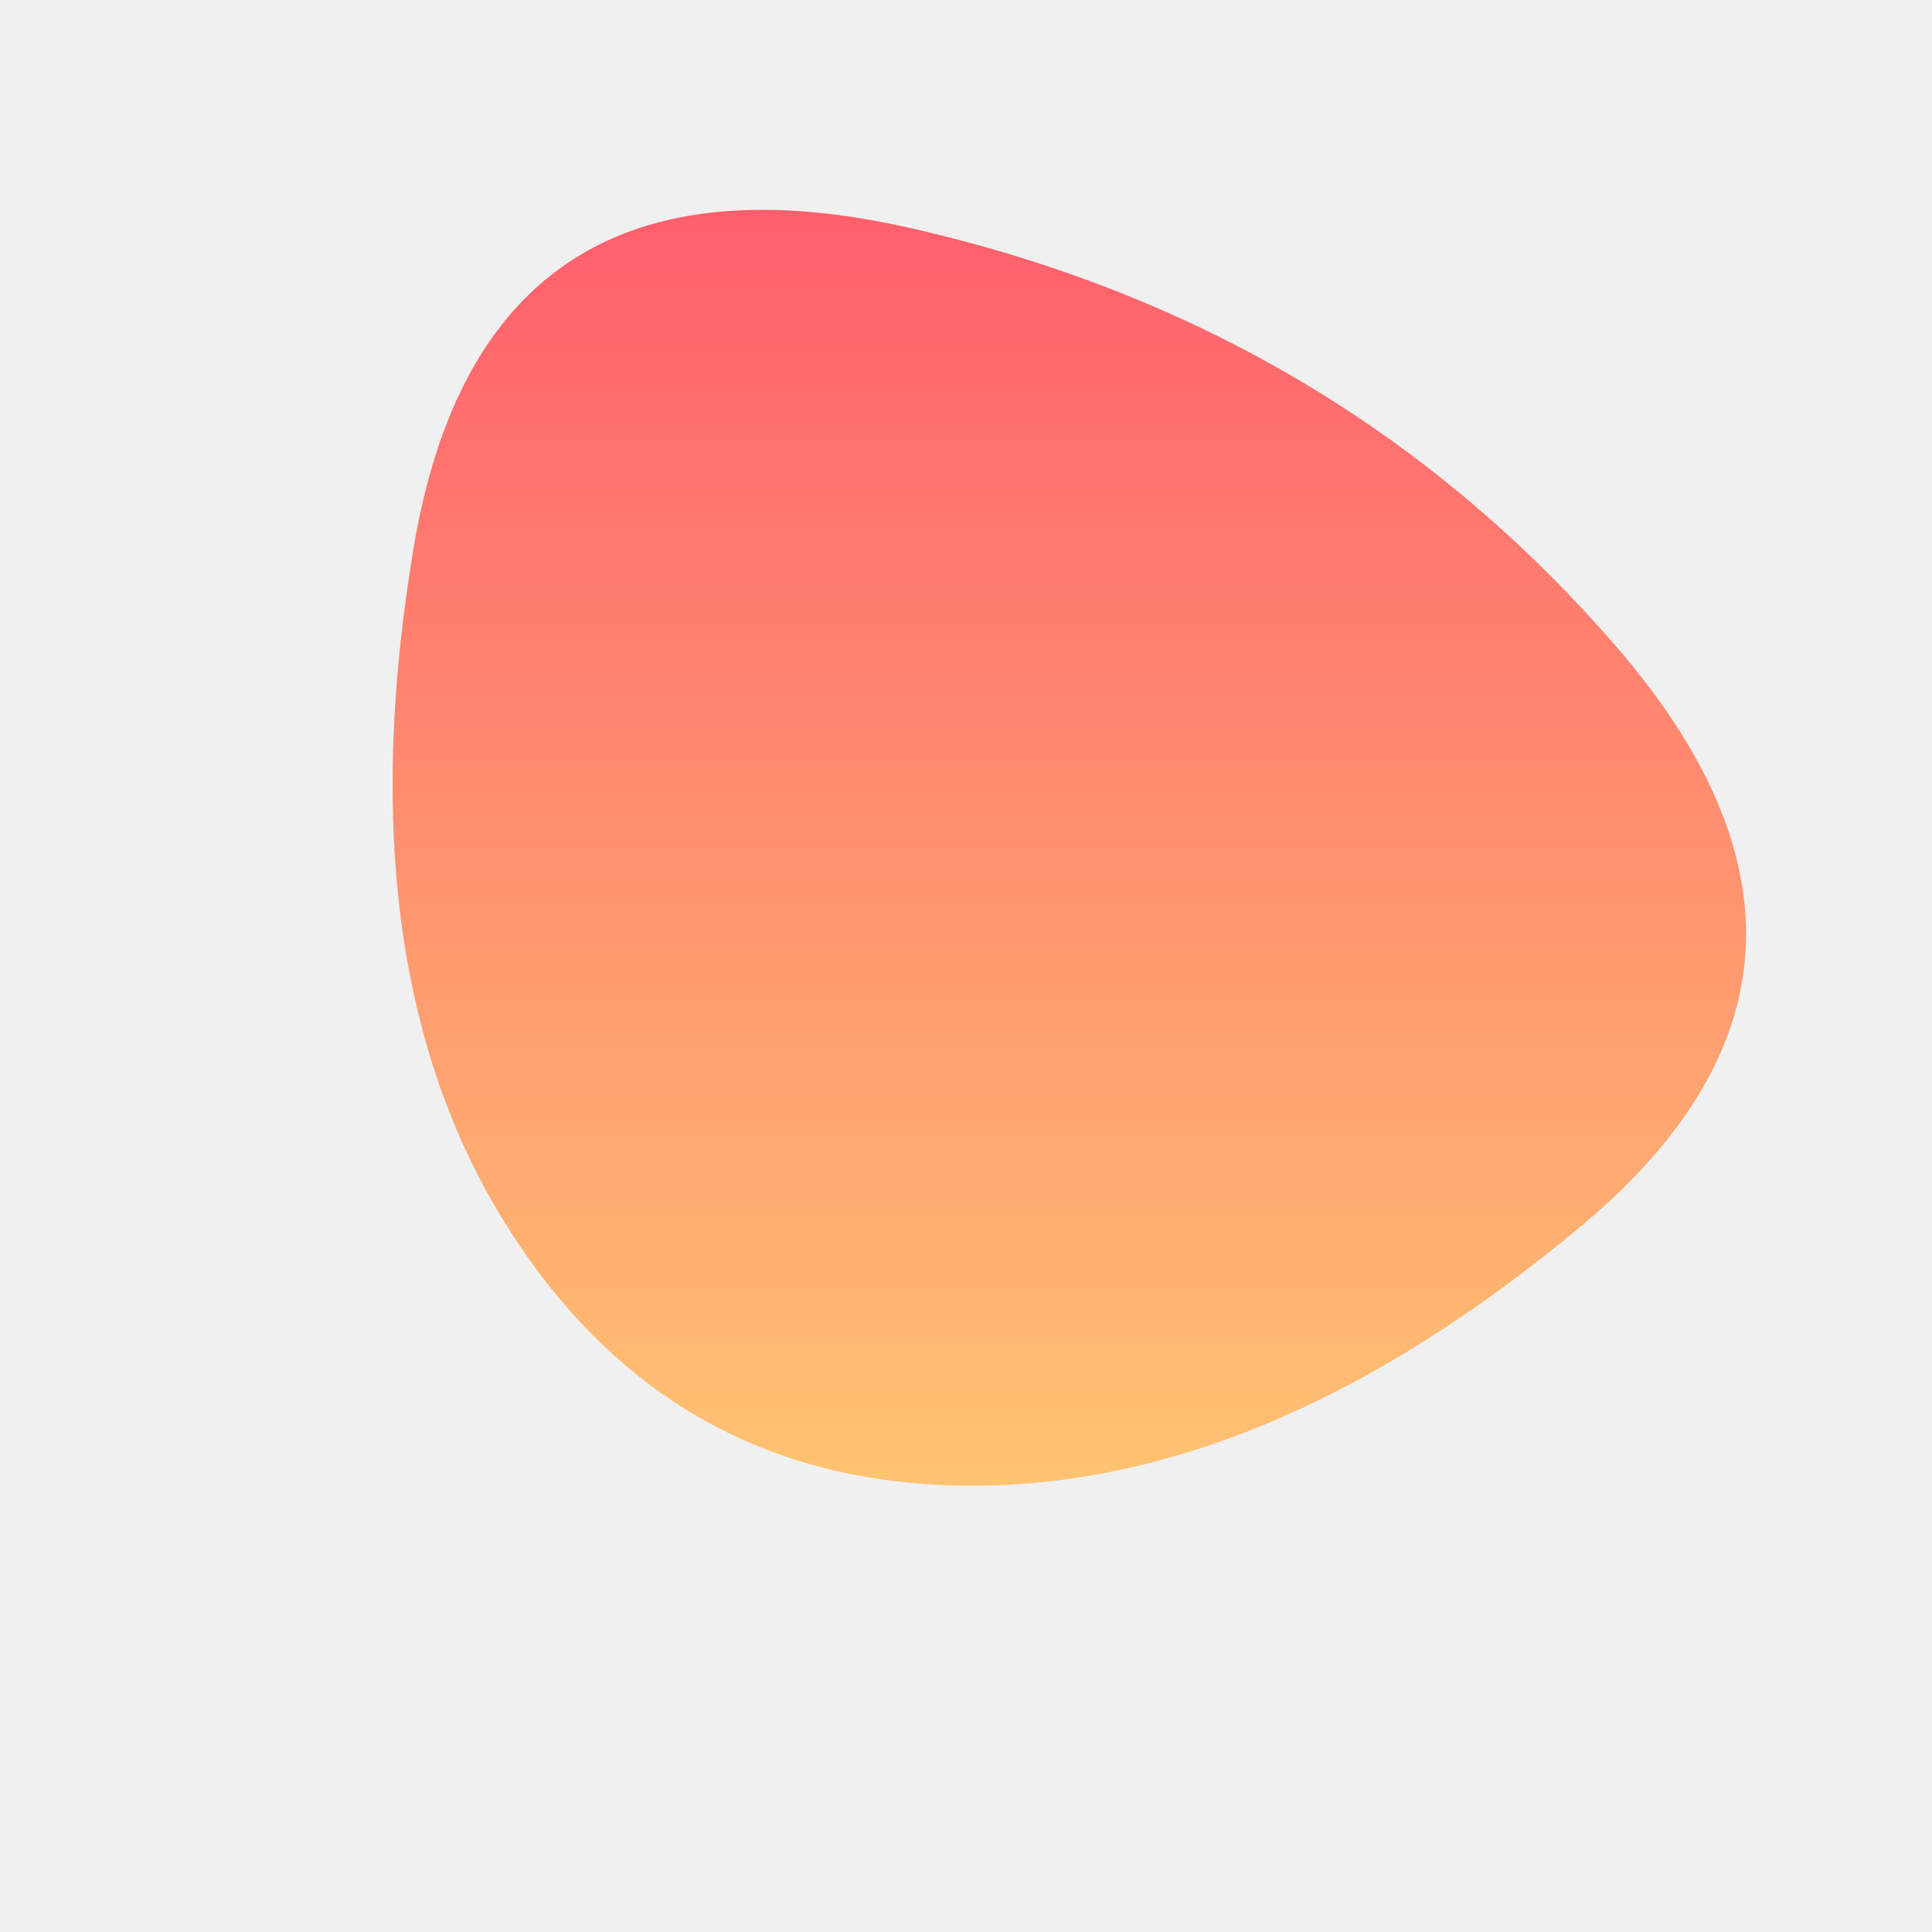
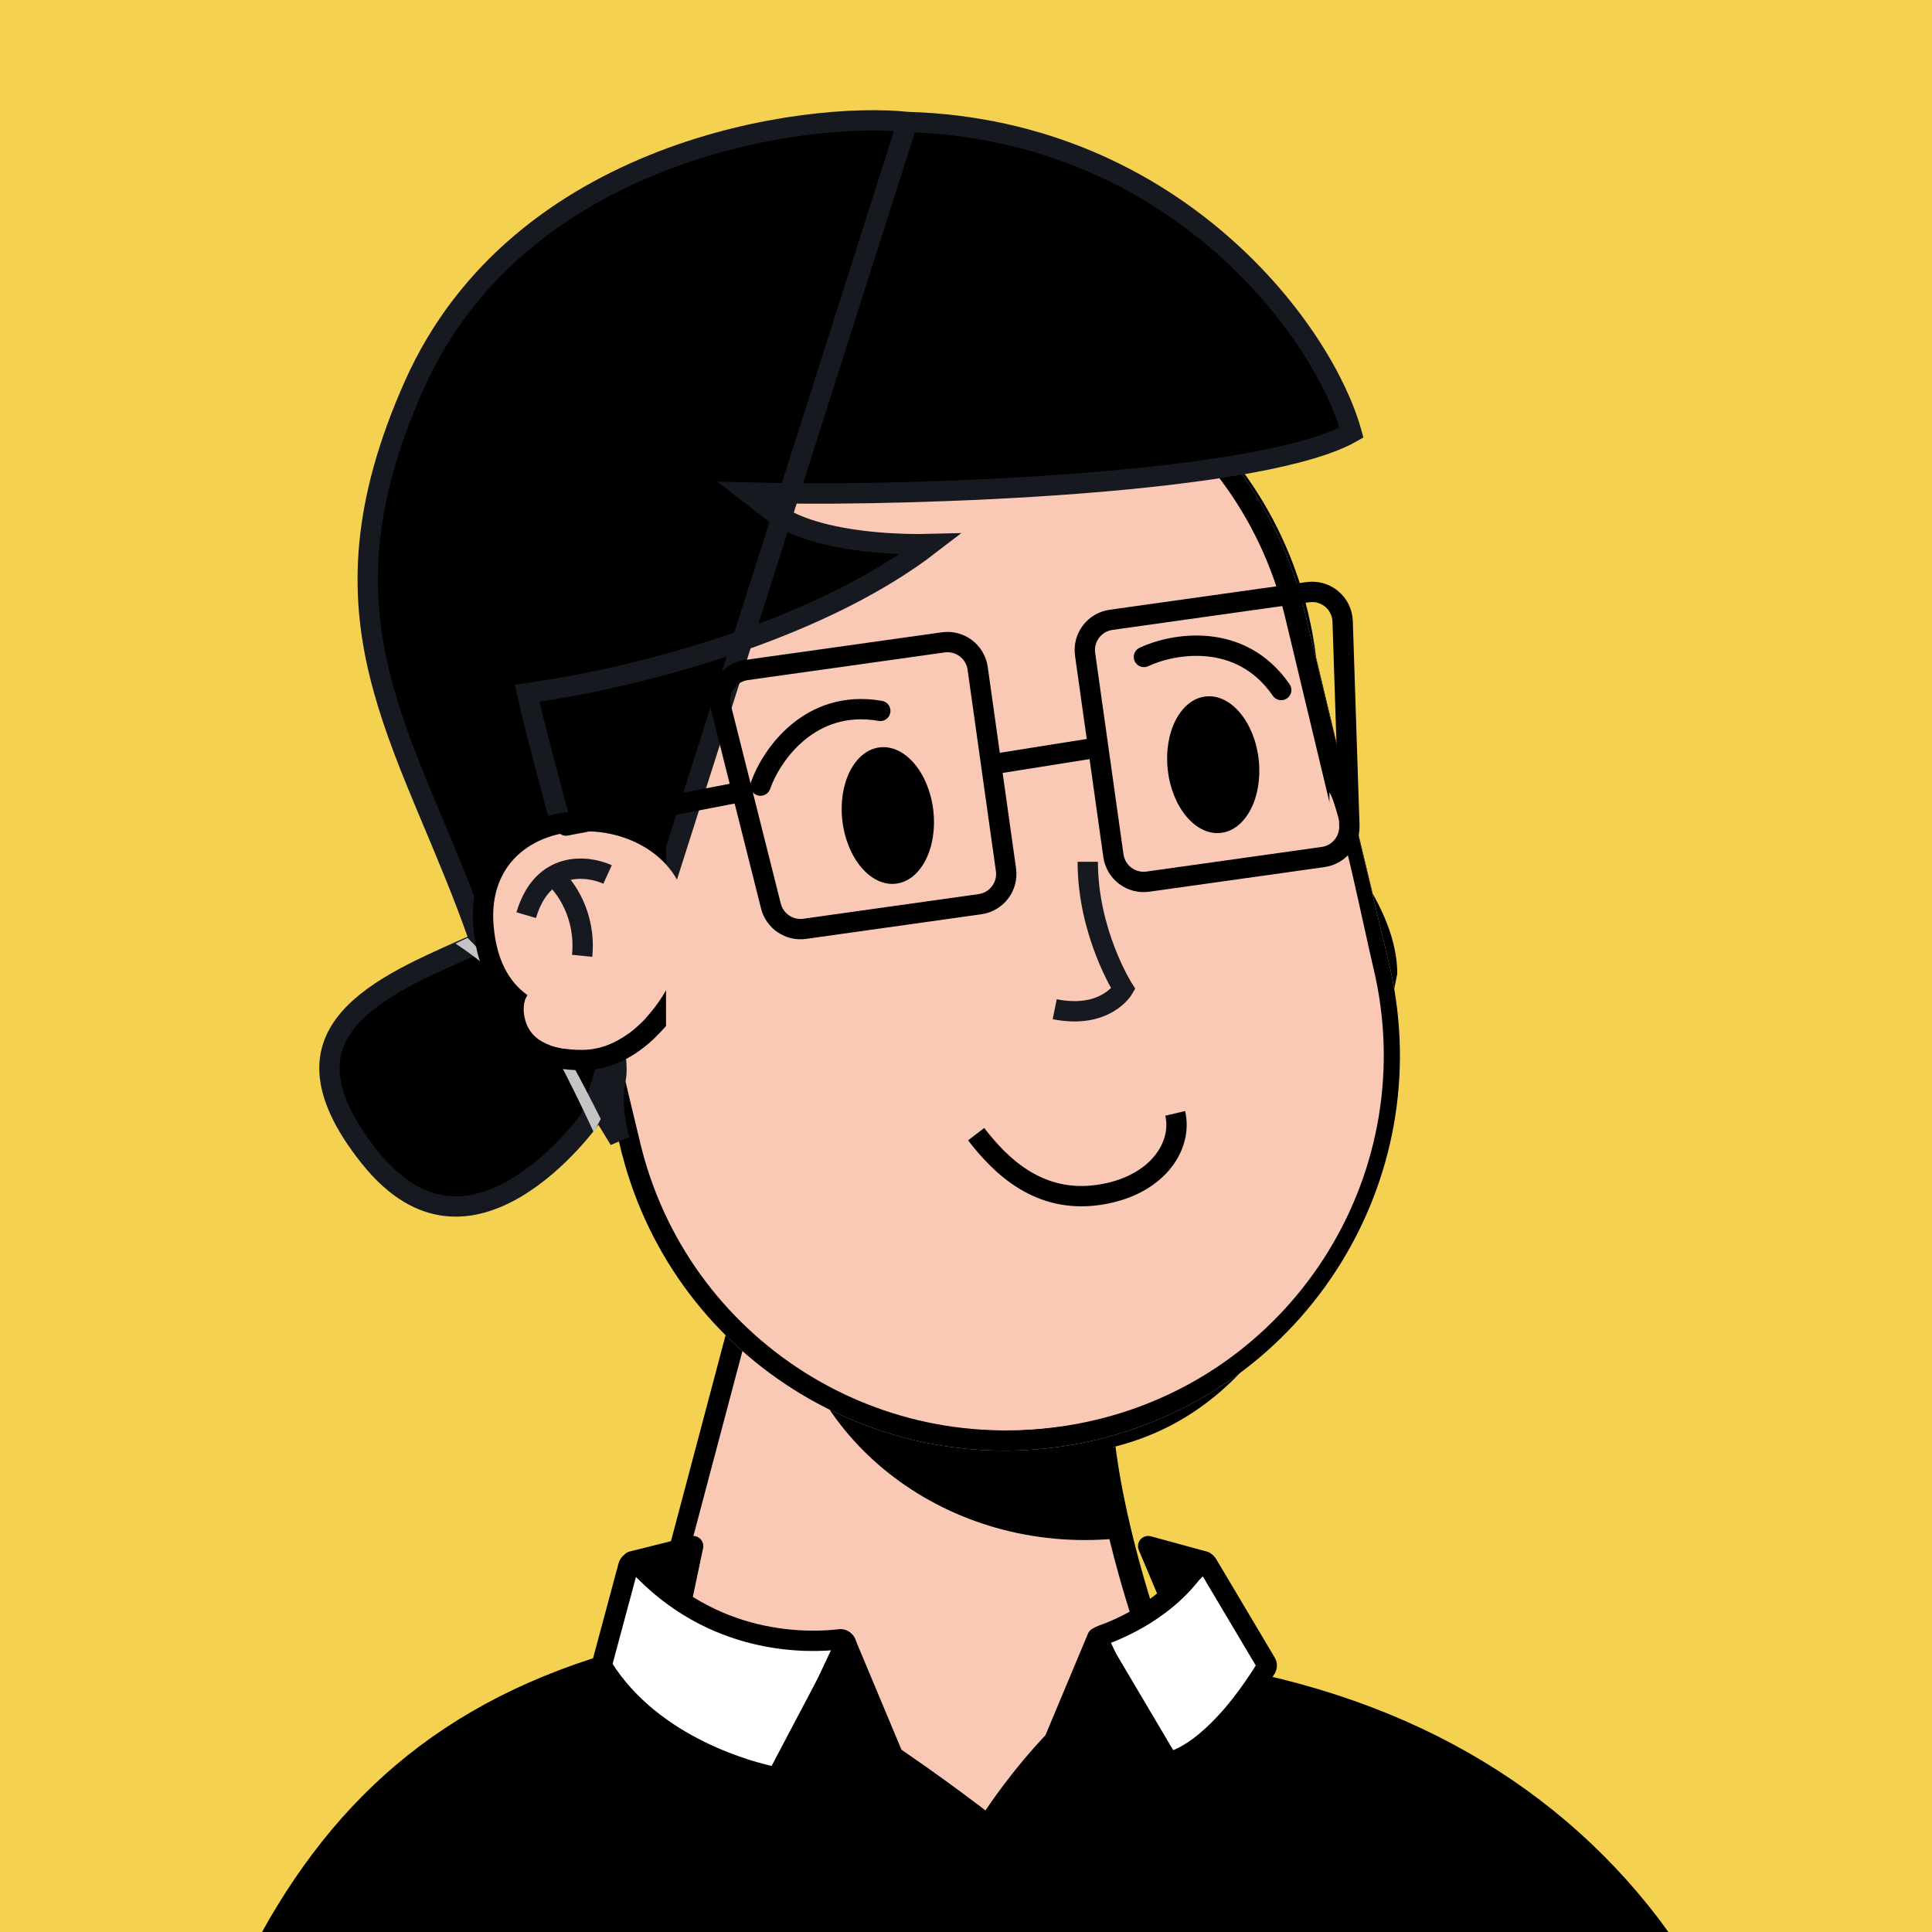
- <svg xmlns="http://www.w3.org/2000/svg" viewBox="0 0 500 500" width="100%" id="blobSvg">
+ <svg xmlns="http://www.w3.org/2000/svg" width="380" height="380" viewBox="0 0 380 380" fill="none">
+   <g clip-path="url(#clip0)">
+     <rect width="380" height="380" fill="#F4D150" />
+     <circle cx="190" cy="191" r="190" fill="#F4D150" />
+     <g clip-path="url(#clip1)">
+       <path d="M244 358.409C229.6 338.409 218.333 299.742 217 280.409L148.5 250.908L120 358.409H244Z" fill="#F9C9B6" stroke="black" stroke-width="4" />
+       <mask id="mask0" mask-type="alpha" maskUnits="userSpaceOnUse" x="120" y="250" width="124" height="119">
+         <path d="M244 368.409C229.6 348.409 218.333 299.742 217 280.409L148.5 250.908L120 368.409H244Z" fill="#AC6651" />
+       </mask>
+       <g mask="url(#mask0)">
+         <g style="mix-blend-mode:multiply">
+           <ellipse cx="214" cy="248.908" rx="59" ry="54" fill="black" />
+         </g>
+       </g>
+       <mask id="path-5-inside-1" fill="white">
+         <path fill-rule="evenodd" clip-rule="evenodd" d="M122.374 221.134C122.706 223.329 123.133 225.528 123.66 227.726C147.214 255.766 189.581 291.66 218.542 284.722C251.582 276.806 265.12 241.337 274.826 191.508C274.826 186.602 273.092 181.237 270.003 175.804L258.865 129.316C258.508 126.381 257.981 123.435 257.275 120.491C247.274 78.748 205.326 53.016 163.583 63.017C122.009 72.978 96.316 114.626 105.989 156.202L105.987 156.202L121.589 221.322L122.374 221.134Z" />
+       </mask>
+       <path fill-rule="evenodd" clip-rule="evenodd" d="M122.374 221.134C122.706 223.329 123.133 225.528 123.66 227.726C147.214 255.766 189.581 291.66 218.542 284.722C251.582 276.806 265.12 241.337 274.826 191.508C274.826 186.602 273.092 181.237 270.003 175.804L258.865 129.316C258.508 126.381 257.981 123.435 257.275 120.491C247.274 78.748 205.326 53.016 163.583 63.017C122.009 72.978 96.316 114.626 105.989 156.202L105.987 156.202L121.589 221.322L122.374 221.134Z" fill="#F9C9B6" />
+       <path d="M122.374 221.134L126.33 220.537L125.679 216.229L121.442 217.244L122.374 221.134ZM123.66 227.726L119.77 228.658L119.99 229.576L120.597 230.299L123.66 227.726ZM218.542 284.722L217.61 280.832L218.542 284.722ZM274.826 191.508L278.752 192.273L278.826 191.894V191.508H274.826ZM270.003 175.804L266.113 176.736L266.245 177.288L266.526 177.781L270.003 175.804ZM258.865 129.316L254.894 129.799L254.922 130.026L254.975 130.248L258.865 129.316ZM257.275 120.491L253.385 121.423V121.423L257.275 120.491ZM163.583 63.017L162.651 59.127L163.583 63.017ZM105.989 156.202L106.923 160.091L110.785 159.164L109.885 155.295L105.989 156.202ZM105.987 156.202L105.053 152.313L101.166 153.246L102.097 157.134L105.987 156.202ZM121.589 221.322L117.7 222.254L118.631 226.144L122.521 225.212L121.589 221.322ZM118.419 221.731C118.768 224.038 119.217 226.349 119.77 228.658L127.55 226.794C127.05 224.706 126.644 222.619 126.33 220.537L118.419 221.731ZM120.597 230.299C132.554 244.533 149.302 260.789 166.832 272.653C175.599 278.587 184.675 283.5 193.537 286.478C202.382 289.451 211.263 290.579 219.474 288.612L217.61 280.832C211.34 282.334 204.065 281.577 196.085 278.895C188.122 276.218 179.704 271.706 171.316 266.028C154.533 254.67 138.32 238.959 126.723 225.153L120.597 230.299ZM219.474 288.612C237.394 284.318 249.846 272.518 258.95 255.74C267.983 239.091 273.884 217.264 278.752 192.273L270.9 190.743C266.062 215.581 260.341 236.402 251.918 251.924C243.567 267.317 232.73 277.209 217.61 280.832L219.474 288.612ZM278.826 191.508C278.826 185.69 276.785 179.638 273.48 173.827L266.526 177.781C269.4 182.835 270.826 187.514 270.826 191.508H278.826ZM254.975 130.248L266.113 176.736L273.893 174.872L262.755 128.384L254.975 130.248ZM262.836 128.833C262.461 125.747 261.906 122.652 261.165 119.559L253.385 121.423C254.055 124.219 254.556 127.014 254.894 129.799L262.836 128.833ZM261.165 119.559C250.649 75.667 206.543 48.611 162.651 59.127L164.515 66.907C204.11 57.42 243.899 81.828 253.385 121.423L261.165 119.559ZM162.651 59.127C118.937 69.6 91.922 113.392 102.093 157.108L109.885 155.295C100.71 115.86 125.081 76.355 164.515 66.907L162.651 59.127ZM106.921 160.092L106.923 160.091L105.055 152.312L105.053 152.313L106.921 160.092ZM125.479 220.39L109.877 155.27L102.097 157.134L117.7 222.254L125.479 220.39ZM121.442 217.244L120.657 217.432L122.521 225.212L123.306 225.024L121.442 217.244Z" fill="black" mask="url(#path-5-inside-1)" />
+       <g clip-path="url(#clip2)">
+         <path d="M243.389 358.409C228.989 338.409 217.722 299.742 216.389 280.409L147.889 250.908L119.389 358.409H243.389Z" fill="#F9C9B6" stroke="black" stroke-width="4" />
+         <mask id="mask1" mask-type="alpha" maskUnits="userSpaceOnUse" x="119" y="250" width="125" height="119">
+           <path d="M243.389 368.409C228.989 348.409 217.722 299.742 216.389 280.409L147.889 250.908L119.389 368.409H243.389Z" fill="#AC6651" />
+         </mask>
+         <g mask="url(#mask1)">
+           <g style="mix-blend-mode:multiply">
+             <ellipse cx="213.389" cy="248.908" rx="59" ry="54" fill="black" />
+           </g>
+         </g>
+         <mask id="path-10-inside-2" fill="white">
+           <path fill-rule="evenodd" clip-rule="evenodd" d="M273.275 189.826C273.248 189.71 273.221 189.594 273.193 189.478C273.165 189.362 273.137 189.247 273.109 189.131L256.712 120.694C256.696 120.627 256.68 120.559 256.664 120.491C256.647 120.423 256.631 120.355 256.615 120.288L256.542 119.984L256.541 119.984C246.323 78.54 204.546 53.056 162.972 63.017C121.397 72.978 95.705 114.626 105.378 156.202L105.376 156.202L122.367 227.12L122.381 227.117C132.984 268.021 174.451 293.058 215.719 283.17C256.987 273.283 282.606 232.173 273.521 190.905L273.533 190.902L273.275 189.826Z" />
+         </mask>
+         <path fill-rule="evenodd" clip-rule="evenodd" d="M273.275 189.826C273.248 189.71 273.221 189.594 273.193 189.478C273.165 189.362 273.137 189.247 273.109 189.131L256.712 120.694C256.696 120.627 256.68 120.559 256.664 120.491C256.647 120.423 256.631 120.355 256.615 120.288L256.542 119.984L256.541 119.984C246.323 78.54 204.546 53.056 162.972 63.017C121.397 72.978 95.705 114.626 105.378 156.202L105.376 156.202L122.367 227.12L122.381 227.117C132.984 268.021 174.451 293.058 215.719 283.17C256.987 273.283 282.606 232.173 273.521 190.905L273.533 190.902L273.275 189.826Z" fill="#F9C9B6" />
+         <path d="M273.275 189.826L269.381 190.74L269.383 190.749L269.386 190.757L273.275 189.826ZM273.109 189.131L269.219 190.063L269.221 190.072L269.223 190.081L273.109 189.131ZM256.712 120.694L252.82 121.617L252.822 121.626L256.712 120.694ZM256.615 120.288L252.725 121.22L252.727 121.23L256.615 120.288ZM256.542 119.984L260.432 119.052L259.5 115.164L255.612 116.094L256.542 119.984ZM256.541 119.984L252.657 120.942L253.608 124.799L257.471 123.875L256.541 119.984ZM162.972 63.017L162.04 59.127L162.972 63.017ZM105.378 156.202L106.312 160.091L110.174 159.164L109.274 155.295L105.378 156.202ZM105.376 156.202L104.442 152.313L100.555 153.246L101.486 157.134L105.376 156.202ZM122.367 227.12L118.477 228.052L119.41 231.944L123.301 231.01L122.367 227.12ZM122.381 227.117L126.253 226.113L125.268 222.31L121.448 223.227L122.381 227.117ZM215.719 283.17L214.787 279.28H214.787L215.719 283.17ZM273.521 190.905L272.589 187.015L268.77 187.93L269.615 191.765L273.521 190.905ZM273.533 190.902L274.465 194.792L278.355 193.86L277.423 189.97L273.533 190.902ZM277.169 188.911C277.141 188.79 277.112 188.668 277.083 188.546L269.303 190.41C269.329 190.52 269.355 190.63 269.381 190.74L277.169 188.911ZM277.083 188.546C277.054 188.425 277.024 188.303 276.995 188.182L269.223 190.081C269.25 190.19 269.277 190.3 269.303 190.41L277.083 188.546ZM252.822 121.626L269.219 190.063L276.999 188.199L260.602 119.762L252.822 121.626ZM260.604 119.772C260.588 119.702 260.571 119.631 260.554 119.559L252.774 121.423C252.789 121.487 252.805 121.551 252.82 121.617L260.604 119.772ZM260.554 119.559C260.537 119.488 260.519 119.417 260.502 119.345L252.727 121.23C252.743 121.294 252.758 121.358 252.774 121.423L260.554 119.559ZM252.652 120.916L252.725 121.22L260.505 119.356L260.432 119.052L252.652 120.916ZM257.471 123.875L257.472 123.874L255.612 116.094L255.61 116.094L257.471 123.875ZM260.424 119.027C249.68 75.449 205.754 48.654 162.04 59.127L163.904 66.907C203.338 57.459 242.965 81.631 252.657 120.942L260.424 119.027ZM162.04 59.127C118.326 69.6 91.311 113.392 101.482 157.108L109.274 155.295C100.099 115.86 124.469 76.355 163.904 66.907L162.04 59.127ZM106.31 160.092L106.312 160.091L104.444 152.312L104.442 152.313L106.31 160.092ZM126.257 226.188L109.266 155.27L101.486 157.134L118.477 228.052L126.257 226.188ZM121.448 223.227L121.434 223.23L123.301 231.01L123.315 231.006L121.448 223.227ZM118.509 228.12C129.658 271.132 173.259 297.457 216.651 287.06L214.787 279.28C175.644 288.659 136.31 264.911 126.253 226.113L118.509 228.12ZM216.651 287.06C260.043 276.664 286.98 233.439 277.427 190.045L269.615 191.765C278.232 230.908 253.931 269.902 214.787 279.28L216.651 287.06ZM272.602 187.012L272.589 187.015L274.453 194.795L274.465 194.792L272.602 187.012ZM269.386 190.757L269.643 191.834L277.423 189.97L277.165 188.894L269.386 190.757Z" fill="black" mask="url(#path-10-inside-2)" />
+       </g>
+       <path d="M270.125 190.363C279.614 229.967 255.201 269.765 215.597 279.253C192.29 284.838 168.915 278.68 151.691 264.595C134.499 248.709 130.499 197.209 126.692 172.858C140.691 204.359 176.316 206.803 210.192 200.859C238.691 195.859 261.49 194.859 261.49 155.859C263.376 158.475 268.468 183.446 270.125 190.363Z" fill="#F9C9B6" />
+       <path d="M192 223.074C196.94 229.52 204.427 236.662 215.976 235.034C227.525 233.405 232.664 225.438 231.149 218.987" stroke="black" stroke-width="4" />
+     </g>
+     <path d="M178.489 23.997L178.413 23.989C168.567 22.939 149.436 24.241 130.171 31.695C110.941 39.134 91.773 52.62 81.451 75.798C71.024 99.208 70.73 116.404 74.641 132.488C76.612 140.593 79.661 148.457 83.111 156.779C83.824 158.497 84.553 160.236 85.294 161.999C88.125 168.742 91.108 175.847 93.844 183.559L94.46 185.294L92.782 186.051C91.987 186.41 91.176 186.771 90.355 187.137C86.83 188.707 83.11 190.364 79.579 192.272C75.224 194.625 71.342 197.266 68.648 200.393C65.996 203.471 64.518 206.984 64.84 211.237C65.168 215.566 67.382 220.93 72.704 227.597C77.904 234.111 83.089 236.704 87.837 237.205C92.643 237.712 97.342 236.11 101.583 233.578C105.817 231.048 109.445 227.678 112.033 224.903C113.322 223.522 114.339 222.304 115.031 221.435C115.376 221.001 115.64 220.655 115.815 220.42C115.903 220.303 115.968 220.214 116.011 220.156C116.032 220.127 116.047 220.105 116.057 220.092L116.066 220.078L116.067 220.077L178.489 23.997ZM178.489 23.997L178.566 23.999C205.235 24.784 225.967 35.397 240.639 48.349C254.695 60.758 263.088 75.223 265.825 85.082C261.765 87.399 254.811 89.393 245.94 91.028C236.265 92.812 224.647 94.115 212.794 95.044C189.087 96.901 164.604 97.249 153.168 97.001L147.095 96.868L151.902 100.583C154.399 102.513 157.724 103.856 161.24 104.8C164.782 105.752 168.659 106.335 172.372 106.667C176.196 107.009 179.924 107.089 183.012 107.01C172.426 115.172 158.951 121.448 145.664 126.1C130.318 131.473 115.394 134.62 105.835 136.021L103.686 136.336L104.177 138.452C105.662 144.855 108.008 153.559 110.485 162.75C112.047 168.547 113.661 174.537 115.145 180.266C117.073 187.708 118.785 194.726 119.906 200.396C120.467 203.232 120.873 205.699 121.087 207.696C121.307 209.752 121.299 211.113 121.148 211.844C120.276 216.084 120.745 220.145 121.833 224.17L119.408 220.191L117.824 217.592L116.068 220.076L178.489 23.997Z" fill="black" stroke="#171921" stroke-width="4" />
+     <path d="M89.567 185.59L91.959 184.459C91.959 184.459 104.829 197.559 107.587 201.006C110.345 204.454 118.16 220.083 118.16 220.083L116.795 222.738C116.795 222.738 110.894 209.74 105.608 201.006C100.322 192.273 89.567 185.59 89.567 185.59Z" fill="#C4C4C4" />
+     <path d="M225 129.214C230.667 126.548 244 124.114 252 135.714" stroke="black" stroke-width="4" stroke-linecap="round" />
+     <path d="M149.579 154.521C151.65 148.61 159.261 137.396 173.142 139.822" stroke="black" stroke-width="4" stroke-linecap="round" />
+     <path d="M128.466 201.611L129 201.036V200.251V166.749V165.63L128.046 165.045C124.312 162.754 119.772 161.5 115.08 161.5C109.44 161.5 104.159 163.247 100.398 166.795C96.594 170.382 94.542 175.627 95.087 182.166C95.618 188.538 97.757 193.227 101.305 196.343C101.013 197.342 100.927 198.42 101.062 199.553C101.452 202.822 103.104 205.177 105.657 206.628C108.091 208.011 111.206 208.5 114.524 208.5C120.003 208.5 124.808 205.553 128.466 201.611Z" stroke="black" stroke-width="4" />
+     <path fill-rule="evenodd" clip-rule="evenodd" d="M134.972 182.484C135.043 181.832 135.08 181.17 135.08 180.5C135.08 170.283 125.573 163.5 115.08 163.5C104.587 163.5 96.08 170 97.08 182C97.636 188.677 100.026 193.072 103.731 195.717C103.142 196.741 102.885 197.944 103.048 199.317C103.677 204.598 108.186 206.5 114.524 206.5C125.629 206.5 134.416 192.453 134.972 182.484Z" fill="#F9C9B6" />
+     <path d="M119.5 172C115.5 170.167 106.7 169.2 103.5 180" stroke="#171921" stroke-width="4" />
+     <path d="M109 172.5C111.167 174.333 115.3 180 114.5 188" stroke="#171921" stroke-width="4" />
+     <ellipse cx="174.626" cy="160.403" rx="9" ry="13.5" transform="rotate(-6.77646 174.626 160.403)" fill="black" />
+     <ellipse cx="238.626" cy="150.403" rx="9" ry="13.5" transform="rotate(-6.27568 238.626 150.403)" fill="black" />
+     <path d="M213.947 169.5C213.947 183.5 220.947 194.5 220.947 194.5C220.947 194.5 217.447 200.5 207.447 198.5" stroke="#171921" stroke-width="4" />
+     <path d="M145.83 155.752L111.33 162.377" stroke="black" stroke-width="4" stroke-linecap="round" />
+     <path d="M141.818 139.192C140.948 135.733 143.27 132.284 146.802 131.787L185.518 126.346C188.8 125.885 191.834 128.171 192.295 131.453L197.862 171.063C198.323 174.345 196.037 177.379 192.755 177.84L158.283 182.685C155.246 183.112 152.377 181.18 151.629 178.207L141.818 139.192Z" stroke="black" stroke-width="4" />
+     <path d="M264.081 122.216C263.964 118.651 260.781 115.975 257.249 116.472L218.533 121.913C215.251 122.374 212.965 125.408 213.426 128.689L218.993 168.3C219.454 171.582 222.488 173.868 225.77 173.407L260.242 168.562C263.279 168.135 265.505 165.488 265.404 162.423L264.081 122.216Z" stroke="black" stroke-width="4" />
+     <path d="M194.83 150.377L216.83 146.877" stroke="black" stroke-width="4" />
+     <path d="M192.601 357.679C192.601 357.679 192.601 357.679 193.83 356.101L192.601 357.679L194.323 359.02L195.509 357.188L195.509 357.188L195.511 357.185L195.52 357.171L195.561 357.108C195.572 357.091 195.585 357.072 195.599 357.05C195.634 356.998 195.677 356.933 195.73 356.854C195.88 356.629 196.105 356.296 196.4 355.87C196.988 355.02 197.853 353.803 198.948 352.347C201.142 349.433 204.246 345.583 207.902 341.819C211.567 338.046 215.728 334.419 220.028 331.894C224.344 329.361 228.607 328.05 232.563 328.583C275.002 334.306 306.232 353.103 326.504 381.102H53.205C69.504 351.76 92.688 333.083 130.275 324.514C131.876 324.148 134.054 324.259 136.777 324.892C139.472 325.519 142.545 326.62 145.858 328.077C152.485 330.99 159.883 335.237 166.834 339.637C173.775 344.031 180.221 348.543 184.934 351.961C187.289 353.668 189.209 355.1 190.539 356.105C191.204 356.607 191.721 357.001 192.072 357.27C192.247 357.405 192.38 357.507 192.469 357.576L192.569 357.654L192.594 357.673L192.6 357.678L192.601 357.679Z" fill="black" stroke="black" stroke-width="4" />
+     <path d="M118.443 327.186L123.609 307.954C123.819 307.176 124.826 306.956 125.37 307.551C140.234 323.815 158.99 323.178 165.215 322.431C166.06 322.33 166.722 323.255 166.325 324.008L153.168 348.961C152.966 349.343 152.554 349.553 152.13 349.465C148.182 348.643 128.508 343.834 118.559 327.968C118.413 327.736 118.372 327.451 118.443 327.186Z" fill="white" stroke="black" stroke-width="4" />
+     <path d="M249.025 327.083L237.444 307.6C237.051 306.939 236.082 306.95 235.663 307.595C229.926 316.431 220.032 320.502 216.572 321.704C215.949 321.92 215.664 322.66 216 323.227L229.503 346.042C229.704 346.382 230.085 346.567 230.465 346.458C232.6 345.851 239.925 342.787 249.012 328.123C249.207 327.808 249.214 327.402 249.025 327.083Z" fill="white" stroke="black" stroke-width="4" />
+     <path d="M175.33 344.602L166.33 323.102L159.33 338.102L175.33 344.602Z" fill="black" stroke="black" stroke-width="4" stroke-linejoin="round" />
+     <path d="M206.83 343.602L215.83 322.102L222.83 337.102L206.83 343.602Z" fill="black" stroke="black" stroke-width="4" stroke-linejoin="round" />
+     <path d="M136.33 304.102L124.33 307.102L134.33 313.602L136.33 304.102Z" fill="black" stroke="black" stroke-width="4" stroke-linejoin="round" />
+     <path d="M225.83 304.102L236.83 307.102L229.83 313.602L225.83 304.102Z" fill="black" stroke="black" stroke-width="4" stroke-linejoin="round" />
+   </g>
  <defs>
-     <linearGradient id="gradient" x1="0%" y1="0%" x2="0%" y2="100%">
-       <stop offset="0%" style="stop-color: rgb(255, 95, 109);" />
-       <stop offset="100%" style="stop-color: rgb(255, 195, 113);" />
-     </linearGradient>
+     <clipPath id="clip0">
+       <rect width="380" height="380" fill="white" />
+     </clipPath>
+     <clipPath id="clip1">
+       <rect width="200" height="320" fill="white" transform="translate(90 38.9082)" />
+     </clipPath>
+     <clipPath id="clip2">
+       <rect width="200" height="320" fill="white" transform="translate(89.3887 38.9082)" />
+     </clipPath>
  </defs>
-   <path id="blob" d="M409,317.5Q328,385,250.5,384.5Q173,384,131,317Q89,250,107,142Q125,34,235.5,59Q346,84,418,167Q490,250,409,317.5Z" fill="url(#gradient)" />
</svg>
